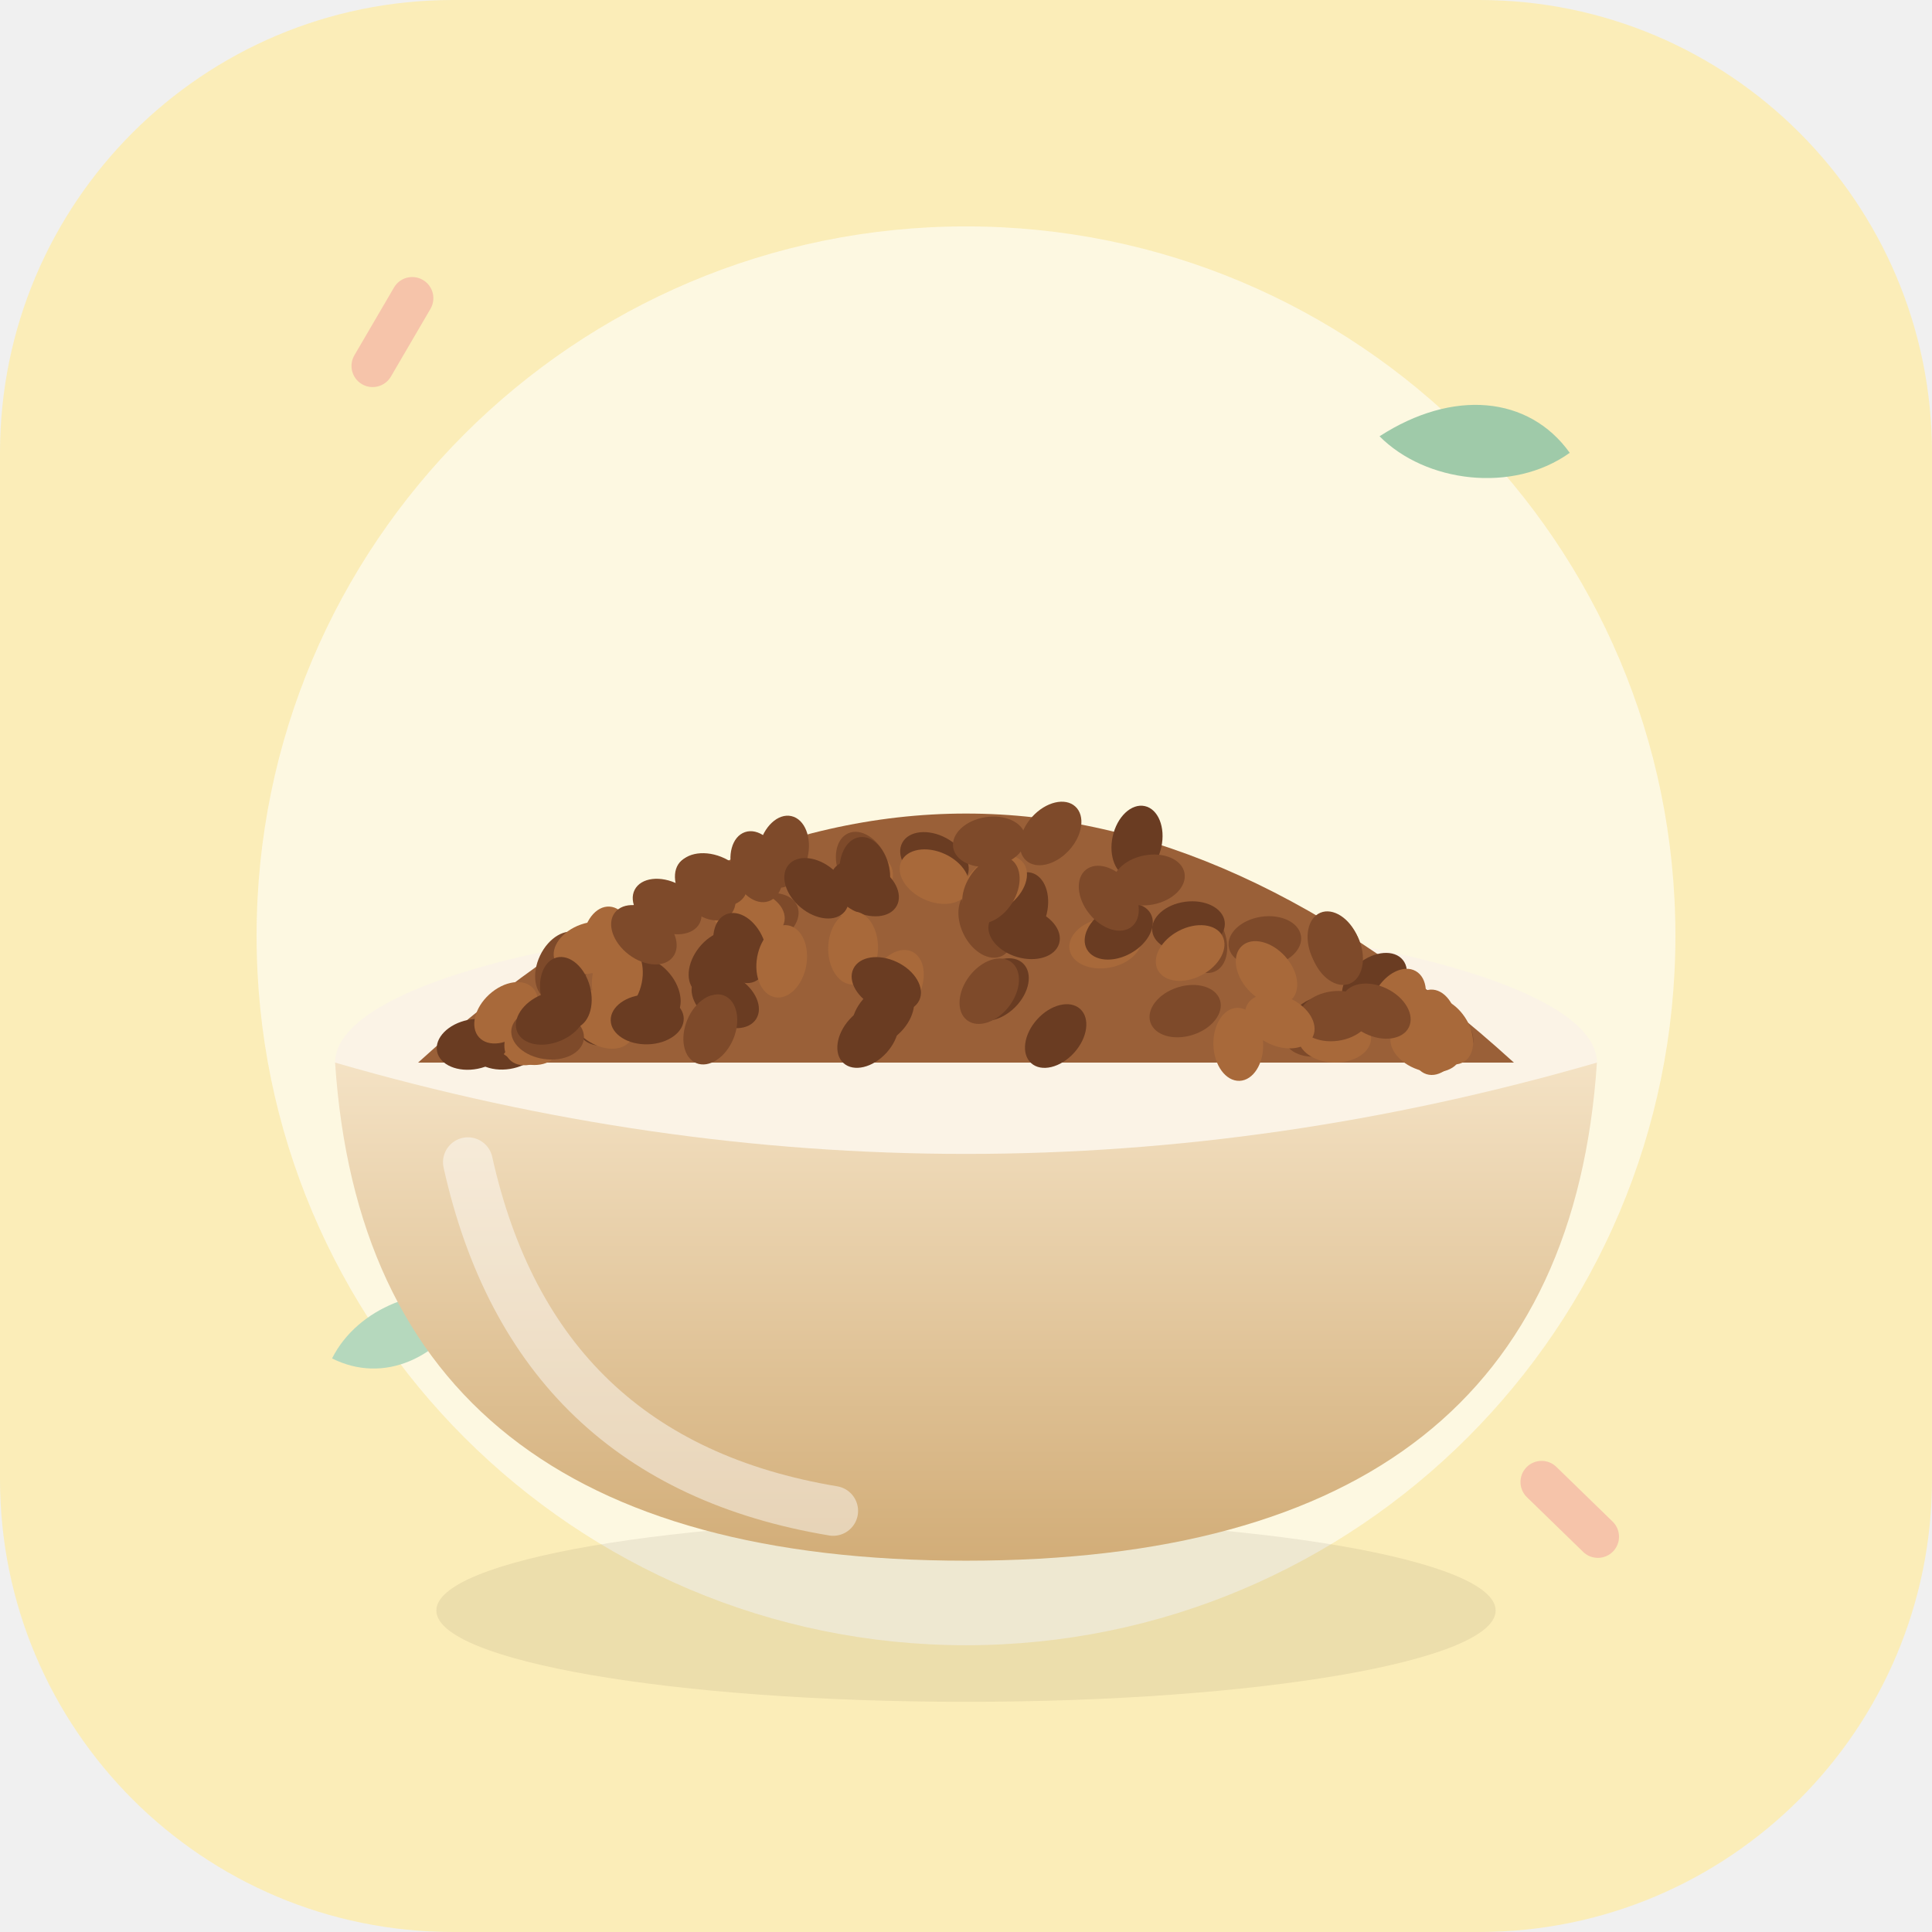
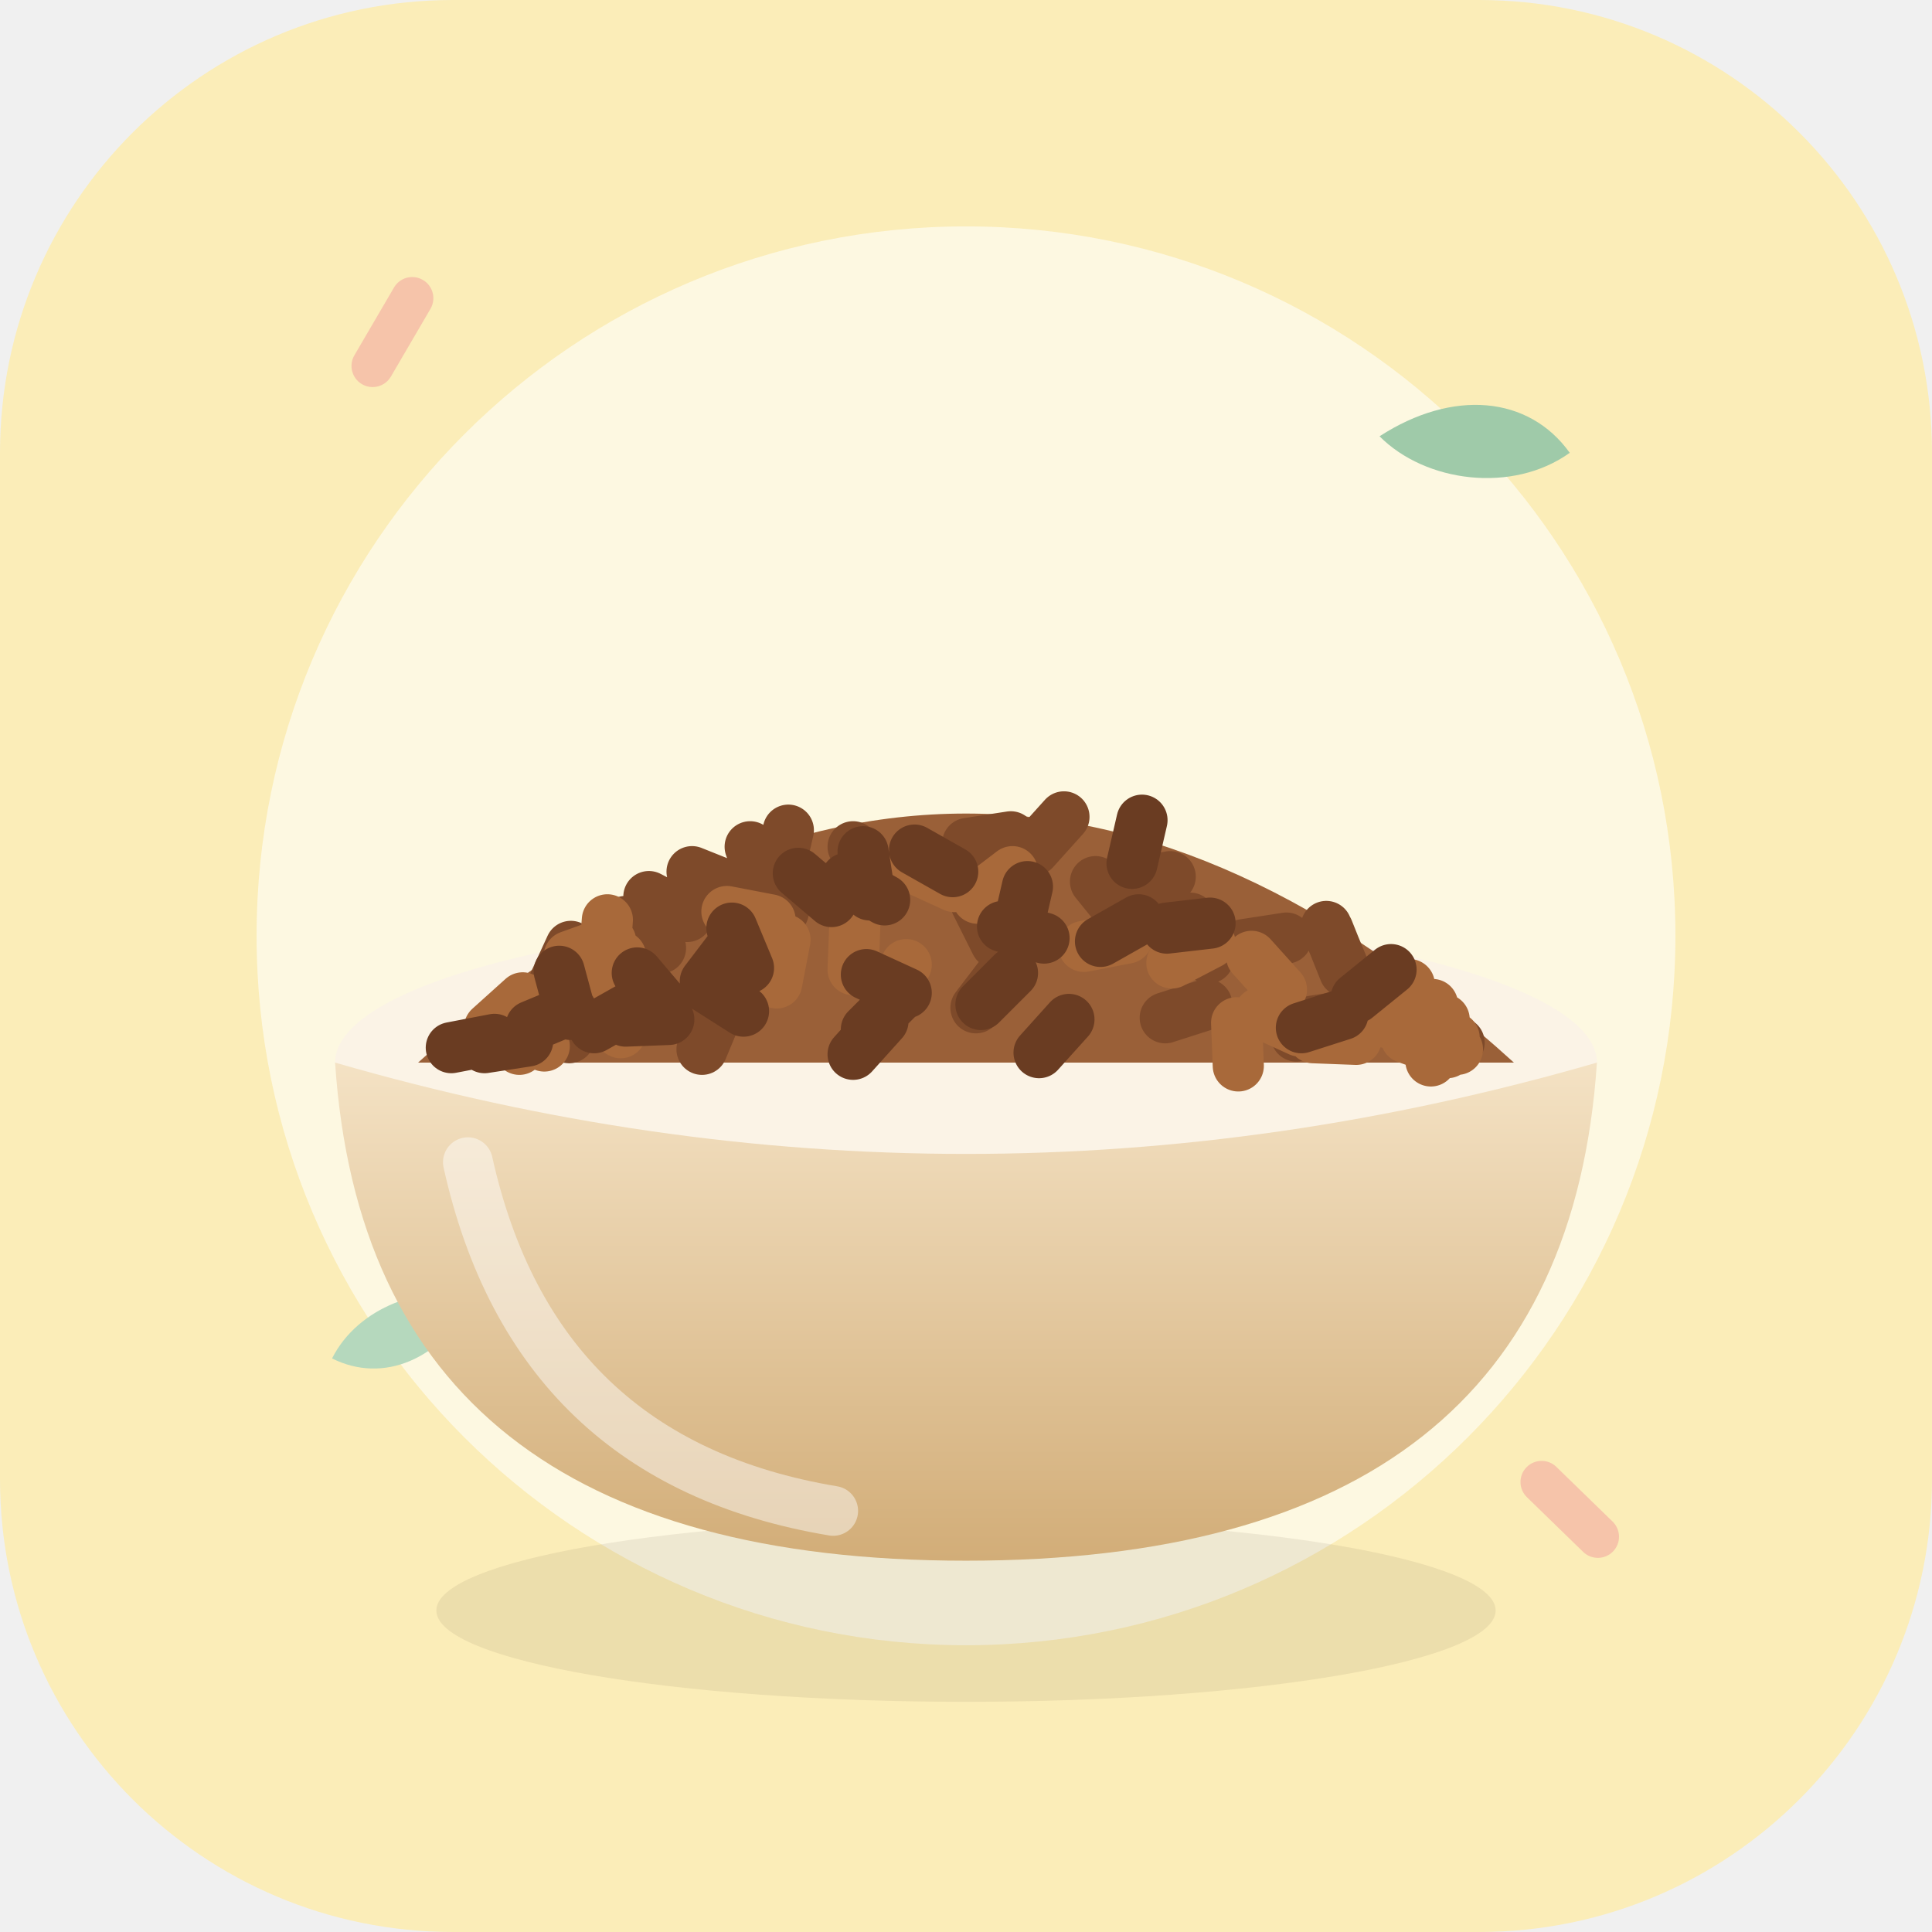
<svg xmlns="http://www.w3.org/2000/svg" viewBox="0 0 128 128">
  <defs>
    <linearGradient id="g0" x1="0" y1="0" x2="0" y2="1">
      <stop offset="0" stop-color="#f4e2c4" />
      <stop offset="1" stop-color="#d2ad78" />
    </linearGradient>
  </defs>
  <rect x="0" y="0" width="128" height="128" rx="30" fill="#fbedb8" />
  <circle cx="64" cy="62" r="47" fill="#fefae9" opacity=".85" />
  <path transform="translate(104 30) rotate(203.4) scale(0.8)" d="M0 0C3-5 10-7 15-5C11 1 5 3 0 0Z" fill="#9fcaa9" />
  <path transform="translate(22 90) rotate(-4.4) scale(0.65)" d="M0 0C3-5 10-7 15-5C11 1 5 3 0 0Z" fill="#b5d8bd" />
  <rect x="24.6" y="18" width="2.8" height="8" rx="1.4" fill="#f6c4aa" transform="rotate(30.3 26 22)" />
  <rect x="102.6" y="96" width="2.8" height="8" rx="1.4" fill="#f6c4aa" transform="rotate(-45.8 104 100)" />
  <g transform="translate(64 66) scale(1.1) translate(-64 -66)">
    <ellipse cx="64" cy="103" rx="31.9" ry="5.5" fill="#6b4f3a" opacity="0.1" />
    <ellipse cx="64" cy="70" rx="38" ry="9" fill="#fbf3e6" />
    <path d="M31 70Q64 40 97 70Z" fill="#9a6038" />
-     <ellipse cx="39.7" cy="64.2" rx="2.2" ry="1.5" fill="#7e4a2a" transform="rotate(115.4 39.7 64.2)" />
-     <ellipse cx="80.4" cy="68.9" rx="2.2" ry="1.5" fill="#a8693a" transform="rotate(88.1 80.4 68.9)" />
-     <ellipse cx="36.3" cy="68.9" rx="2.2" ry="1.5" fill="#6a3c22" transform="rotate(170.9 36.3 68.9)" />
-     <ellipse cx="92.5" cy="68.1" rx="2.2" ry="1.5" fill="#7e4a2a" transform="rotate(29.2 92.5 68.1)" />
-     <ellipse cx="37.4" cy="68.5" rx="2.2" ry="1.5" fill="#a8693a" transform="rotate(24.8 37.4 68.5)" />
-     <ellipse cx="65.9" cy="65.6" rx="2.2" ry="1.5" fill="#6a3c22" transform="rotate(134.9 65.9 65.6)" />
-     <ellipse cx="82" cy="62.7" rx="2.2" ry="1.5" fill="#7e4a2a" transform="rotate(171.5 82 62.7)" />
-     <ellipse cx="72.4" cy="62.8" rx="2.2" ry="1.5" fill="#a8693a" transform="rotate(169.2 72.4 62.8)" />
-     <ellipse cx="34.3" cy="68.9" rx="2.2" ry="1.5" fill="#6a3c22" transform="rotate(168.7 34.3 68.9)" />
-     <ellipse cx="78.1" cy="62.5" rx="2.2" ry="1.5" fill="#7e4a2a" transform="rotate(66.3 78.1 62.5)" />
-     <ellipse cx="57.7" cy="59.4" rx="2.2" ry="1.5" fill="#a8693a" transform="rotate(136.6 57.7 59.4)" />
-     <ellipse cx="62.1" cy="57.8" rx="2.2" ry="1.5" fill="#6a3c22" transform="rotate(28.3 62.1 57.8)" />
-     <ellipse cx="65.2" cy="61.6" rx="2.2" ry="1.5" fill="#7e4a2a" transform="rotate(64 65.2 61.6)" />
-     <ellipse cx="91.7" cy="69" rx="2.2" ry="1.5" fill="#a8693a" transform="rotate(18.9 91.7 69)" />
-     <ellipse cx="67.4" cy="60.7" rx="2.2" ry="1.5" fill="#6a3c22" transform="rotate(103.9 67.4 60.7)" />
-     <ellipse cx="57.8" cy="58.2" rx="2.2" ry="1.5" fill="#7e4a2a" transform="rotate(66 57.8 58.2)" />
-     <ellipse cx="41.3" cy="63.1" rx="2.2" ry="1.5" fill="#a8693a" transform="rotate(160.6 41.3 63.1)" />
-     <ellipse cx="42.7" cy="67.3" rx="2.2" ry="1.5" fill="#6a3c22" transform="rotate(151.6 42.7 67.3)" />
-     <ellipse cx="46" cy="60.6" rx="2.2" ry="1.5" fill="#7e4a2a" transform="rotate(27.3 46 60.6)" />
-     <ellipse cx="92.1" cy="67.8" rx="2.2" ry="1.5" fill="#a8693a" transform="rotate(86.7 92.1 67.8)" />
-     <ellipse cx="67.5" cy="62.2" rx="2.2" ry="1.5" fill="#6a3c22" transform="rotate(16.5 67.5 62.2)" />
-     <ellipse cx="69.1" cy="56.2" rx="2.2" ry="1.5" fill="#7e4a2a" transform="rotate(132.4 69.1 56.2)" />
-     <ellipse cx="59.8" cy="65.3" rx="2.2" ry="1.5" fill="#a8693a" transform="rotate(116 59.8 65.3)" />
-     <ellipse cx="57.9" cy="59.5" rx="2.2" ry="1.5" fill="#6a3c22" transform="rotate(28.9 57.9 59.5)" />
-     <ellipse cx="53" cy="57.3" rx="2.2" ry="1.5" fill="#7e4a2a" transform="rotate(102.7 53 57.3)" />
-     <ellipse cx="62.1" cy="58.8" rx="2.2" ry="1.5" fill="#a8693a" transform="rotate(24.6 62.1 58.8)" />
-     <ellipse cx="88.6" cy="65.2" rx="2.2" ry="1.5" fill="#6a3c22" transform="rotate(141.2 88.6 65.2)" />
-     <ellipse cx="51.8" cy="61.4" rx="2.2" ry="1.5" fill="#7e4a2a" transform="rotate(158.2 51.8 61.4)" />
-     <ellipse cx="50.9" cy="61.1" rx="2.2" ry="1.5" fill="#a8693a" transform="rotate(10 50.9 61.1)" />
-     <ellipse cx="85.5" cy="67.5" rx="2.2" ry="1.5" fill="#6a3c22" transform="rotate(162 85.5 67.5)" />
-     <ellipse cx="48.7" cy="59" rx="2.2" ry="1.5" fill="#7e4a2a" transform="rotate(21.6 48.7 59)" />
-     <ellipse cx="51" cy="62.6" rx="2.2" ry="1.5" fill="#a8693a" transform="rotate(93.5 51 62.6)" />
-     <ellipse cx="59" cy="67.1" rx="2.2" ry="1.5" fill="#6a3c22" transform="rotate(134.5 59 67.1)" />
-     <ellipse cx="65.4" cy="65.7" rx="2.2" ry="1.5" fill="#7e4a2a" transform="rotate(127.4 65.4 65.7)" />
-     <ellipse cx="42.4" cy="62.8" rx="2.2" ry="1.5" fill="#a8693a" transform="rotate(93.4 42.4 62.8)" />
-     <ellipse cx="74.3" cy="56.7" rx="2.2" ry="1.5" fill="#6a3c22" transform="rotate(102.3 74.3 56.7)" />
-     <ellipse cx="48.3" cy="59.5" rx="2.2" ry="1.5" fill="#7e4a2a" transform="rotate(49.3 48.3 59.5)" />
-     <ellipse cx="57.2" cy="63.1" rx="2.2" ry="1.5" fill="#a8693a" transform="rotate(91.4 57.2 63.1)" />
-     <ellipse cx="45" cy="65.6" rx="2.2" ry="1.5" fill="#6a3c22" transform="rotate(50.6 45 65.6)" />
-     <ellipse cx="86.3" cy="63.2" rx="2.2" ry="1.5" fill="#7e4a2a" transform="rotate(68.9 86.3 63.2)" />
-     <ellipse cx="65.7" cy="59.3" rx="2.2" ry="1.5" fill="#a8693a" transform="rotate(142.8 65.7 59.3)" />
-     <ellipse cx="77.4" cy="61.8" rx="2.2" ry="1.5" fill="#6a3c22" transform="rotate(172.4 77.4 61.8)" />
-     <ellipse cx="85.3" cy="68.1" rx="2.2" ry="1.5" fill="#7e4a2a" transform="rotate(166.5 85.3 68.1)" />
-     <ellipse cx="42" cy="67.4" rx="2.2" ry="1.5" fill="#a8693a" transform="rotate(35.3 42 67.4)" />
-     <ellipse cx="55" cy="59.5" rx="2.2" ry="1.5" fill="#6a3c22" transform="rotate(39.9 55 59.5)" />
-     <ellipse cx="65.5" cy="59.6" rx="2.2" ry="1.5" fill="#7e4a2a" transform="rotate(122.4 65.5 59.6)" />
-     <ellipse cx="36.3" cy="67" rx="2.2" ry="1.5" fill="#a8693a" transform="rotate(137.8 36.3 67)" />
-     <ellipse cx="73.2" cy="62.1" rx="2.2" ry="1.5" fill="#6a3c22" transform="rotate(150.5 73.2 62.1)" />
-     <ellipse cx="86.2" cy="63" rx="2.2" ry="1.5" fill="#7e4a2a" transform="rotate(67 86.2 63)" />
-     <ellipse cx="43" cy="64.9" rx="2.2" ry="1.5" fill="#a8693a" transform="rotate(101.5 43 64.9)" />
-     <ellipse cx="57.9" cy="58.6" rx="2.2" ry="1.5" fill="#6a3c22" transform="rotate(81.8 57.9 58.6)" />
-     <ellipse cx="51.4" cy="58.2" rx="2.2" ry="1.5" fill="#7e4a2a" transform="rotate(71.1 51.4 58.2)" />
-     <ellipse cx="92.4" cy="67.8" rx="2.2" ry="1.5" fill="#a8693a" transform="rotate(31.6 92.4 67.8)" />
-     <ellipse cx="49.5" cy="66.2" rx="2.2" ry="1.5" fill="#6a3c22" transform="rotate(32.1 49.5 66.2)" />
-     <ellipse cx="72.6" cy="60.1" rx="2.2" ry="1.5" fill="#7e4a2a" transform="rotate(51.2 72.6 60.1)" />
-     <ellipse cx="38.1" cy="68.3" rx="2.2" ry="1.5" fill="#a8693a" transform="rotate(136.8 38.1 68.3)" />
-     <ellipse cx="50.4" cy="63.1" rx="2.2" ry="1.5" fill="#6a3c22" transform="rotate(67.4 50.4 63.1)" />
-     <ellipse cx="48.6" cy="68" rx="2.2" ry="1.5" fill="#7e4a2a" transform="rotate(112.6 48.6 68)" />
-     <ellipse cx="92.4" cy="68.6" rx="2.2" ry="1.5" fill="#a8693a" transform="rotate(107.7 92.4 68.6)" />
-     <ellipse cx="69.4" cy="68.4" rx="2.2" ry="1.5" fill="#6a3c22" transform="rotate(132.1 69.4 68.4)" />
-     <ellipse cx="77.2" cy="66.9" rx="2.2" ry="1.5" fill="#7e4a2a" transform="rotate(162.4 77.2 66.9)" />
-     <ellipse cx="86.2" cy="68.5" rx="2.2" ry="1.5" fill="#a8693a" transform="rotate(1.3 86.2 68.5)" />
-     <ellipse cx="59.2" cy="65.3" rx="2.2" ry="1.5" fill="#6a3c22" transform="rotate(25.6 59.2 65.3)" />
-     <ellipse cx="38.8" cy="68.3" rx="2.2" ry="1.5" fill="#7e4a2a" transform="rotate(7.9 38.8 68.3)" />
-     <ellipse cx="77.5" cy="63.4" rx="2.2" ry="1.5" fill="#a8693a" transform="rotate(152.1 77.5 63.4)" />
-     <ellipse cx="58.1" cy="68.4" rx="2.2" ry="1.5" fill="#6a3c22" transform="rotate(132.3 58.1 68.4)" />
-     <ellipse cx="65.4" cy="56.7" rx="2.2" ry="1.5" fill="#7e4a2a" transform="rotate(171.1 65.4 56.7)" />
-     <ellipse cx="92.8" cy="68.1" rx="2.2" ry="1.5" fill="#a8693a" transform="rotate(56.5 92.8 68.1)" />
-     <ellipse cx="49.1" cy="64" rx="2.2" ry="1.5" fill="#6a3c22" transform="rotate(128.6 49.1 64)" />
-     <ellipse cx="75" cy="59" rx="2.2" ry="1.5" fill="#7e4a2a" transform="rotate(168.7 75 59)" />
-     <ellipse cx="82.1" cy="64.6" rx="2.2" ry="1.5" fill="#a8693a" transform="rotate(47.7 82.1 64.6)" />
-     <ellipse cx="39.9" cy="65.8" rx="2.2" ry="1.5" fill="#6a3c22" transform="rotate(75.1 39.9 65.8)" />
-     <ellipse cx="44.6" cy="62.3" rx="2.2" ry="1.5" fill="#7e4a2a" transform="rotate(37.2 44.6 62.3)" />
-     <ellipse cx="90" cy="66.4" rx="2.2" ry="1.5" fill="#a8693a" transform="rotate(119.7 90 66.4)" />
-     <ellipse cx="44.8" cy="67.4" rx="2.2" ry="1.5" fill="#6a3c22" transform="rotate(178.3 44.8 67.4)" />
-     <ellipse cx="88.7" cy="66.9" rx="2.2" ry="1.5" fill="#7e4a2a" transform="rotate(26.3 88.7 66.9)" />
-     <ellipse cx="52.9" cy="63.9" rx="2.2" ry="1.5" fill="#a8693a" transform="rotate(100.3 52.9 63.9)" />
-     <ellipse cx="39" cy="67.3" rx="2.2" ry="1.5" fill="#6a3c22" transform="rotate(157.4 39 67.3)" />
-     <ellipse cx="86.2" cy="67.2" rx="2.2" ry="1.5" fill="#7e4a2a" transform="rotate(172.3 86.2 67.2)" />
-     <ellipse cx="82.9" cy="67.5" rx="2.2" ry="1.5" fill="#a8693a" transform="rotate(24.7 82.9 67.5)" />
+     <path d="M40.2 63l-1.1 2.4M91.4 67.5l2.3 1.3M83.3 62.5l-2.6 0.4M77.5 61.3l1.1 2.4M64.6 60.4l1.2 2.4M57.2 57l1.1 2.4M44.9 60l2.3 1.2M69.9 55.2l-1.8 2M53.3 56l-0.6 2.6M53 60.9l-2.5 1M47.5 58.5l2.5 1M66.2 64.6l-1.6 2.1M47.5 58.5l1.7 2M85.8 62l1 2.5M86.5 67.8l-2.6 0.6M66.2 58.5l-1.4 2.2M85.7 61.8l1 2.4M51 57l0.9 2.5M71.8 59.1l1.7 2.1M49.1 66.8l-1 2.4M78.5 66.5l-2.5 0.8M37.5 68.1l2.6 0.4M66.7 56.4l-2.6 0.4M76.3 58.8l-2.6 0.5M43.5 61.5l2.1 1.6M87.5 66.3l2.4 1.2M87.5 67.1l-2.6 0.4" fill="none" stroke="#7e4a2a" stroke-width="3.08" stroke-linecap="round" stroke-linejoin="round" />
+     <path d="M80.3 67.6l0.1 2.6M36.2 67.9l2.4 1.1M73.7 62.5l-2.6 0.5M58.6 58.5l-1.9 1.8M90.5 68.5l2.5 0.9M42.6 62.7l-2.5 0.9M92.1 66.5l0.2 2.6M60.4 64.1l-1.2 2.4M60.9 58.3l2.4 1.1M49.6 60.9l2.6 0.5M51.1 61.3l-0.2 2.6M42.4 61.4l-0.2 2.6M57.3 61.8l-0.1 2.6M66.8 58.5l-2.1 1.6M41 66.7l2.2 1.5M37.3 66.1l-2 1.8M43.2 63.6l-0.5 2.6M91.2 67.1l2.2 1.4M39 67.4l-1.9 1.8M92.8 67.4l-0.8 2.5M84.9 68.5l2.6 0.1M78.7 62.8l-2.3 1.2M92.1 67l1.5 2.2M81.2 63.6l1.8 2M90.7 65.3l-1.3 2.3M53.1 62.6l-0.5 2.6M81.7 67l2.4 1.1" fill="none" stroke="#a8693a" stroke-width="3.08" stroke-linecap="round" stroke-linejoin="round" />
+     <path d="M37.6 68.7l-2.6 0.4M66.8 64.6l-1.9 1.9M35.6 68.6l-2.6 0.5M60.9 57.2l2.3 1.3M67.7 59.4l-0.6 2.6M43.9 66.6l-2.3 1.3M66.2 61.8l2.5 0.7M56.8 58.9l2.3 1.3M89.6 64.4l-2.1 1.7M86.7 67.1l-2.5 0.8M59.9 66.1l-1.9 1.9M74.6 55.4l-0.6 2.6M44.2 64.6l1.7 2M78.7 61.6l-2.6 0.3M53.9 58.6l2 1.7M74.4 61.4l-2.3 1.3M57.8 57.3l0.4 2.6M48.4 65.5l2.2 1.4M49.9 61.9l1 2.4M70.2 67.4l-1.8 2M58 64.7l2.4 1.1M59 67.5l-1.8 2M49.9 63l-1.6 2.1M39.5 64.5l0.7 2.6M46.1 67.4l-2.6 0.1M40.2 66.8l-2.4 1" fill="none" stroke="#6a3c22" stroke-width="3.08" stroke-linecap="round" stroke-linejoin="round" />
    <path d="M26 70Q28 100 64 100Q100 100 102 70Q64 81 26 70Z" fill="url(#g0)" />
    <path d="M34 76Q38 94 56 97" fill="none" stroke="#fff" stroke-width="3" stroke-linecap="round" opacity=".45" />
  </g>
</svg>
